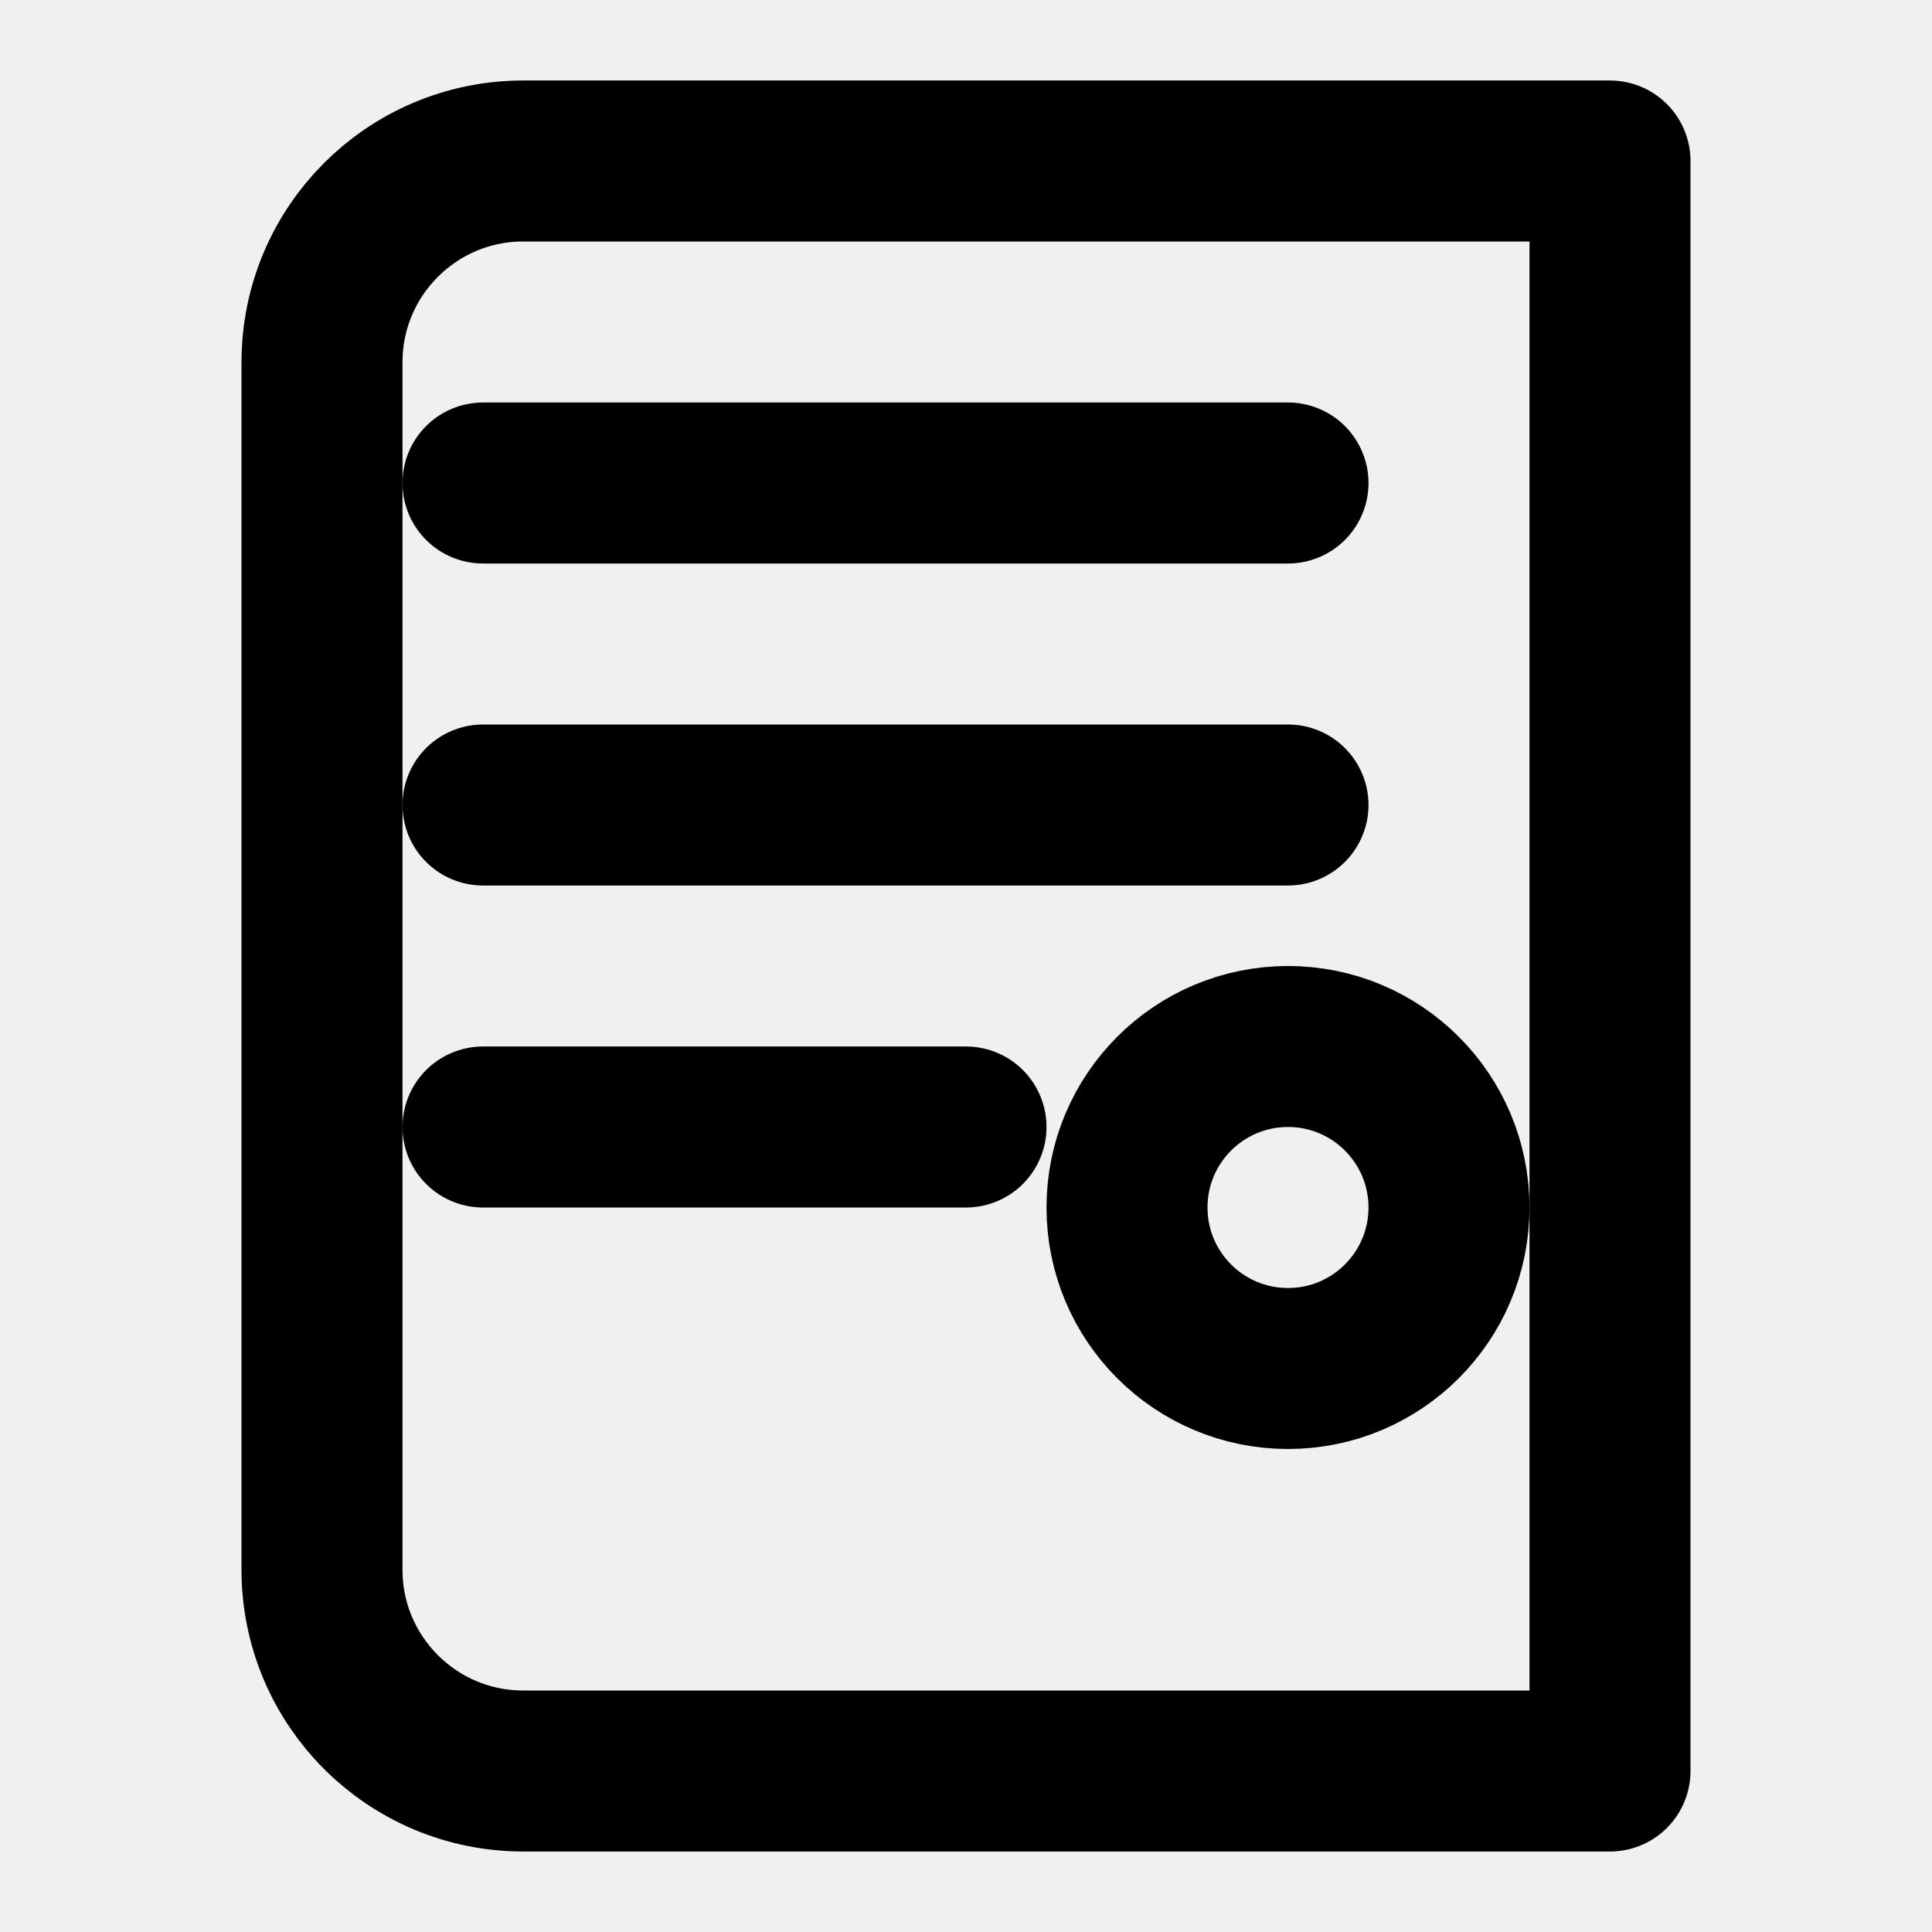
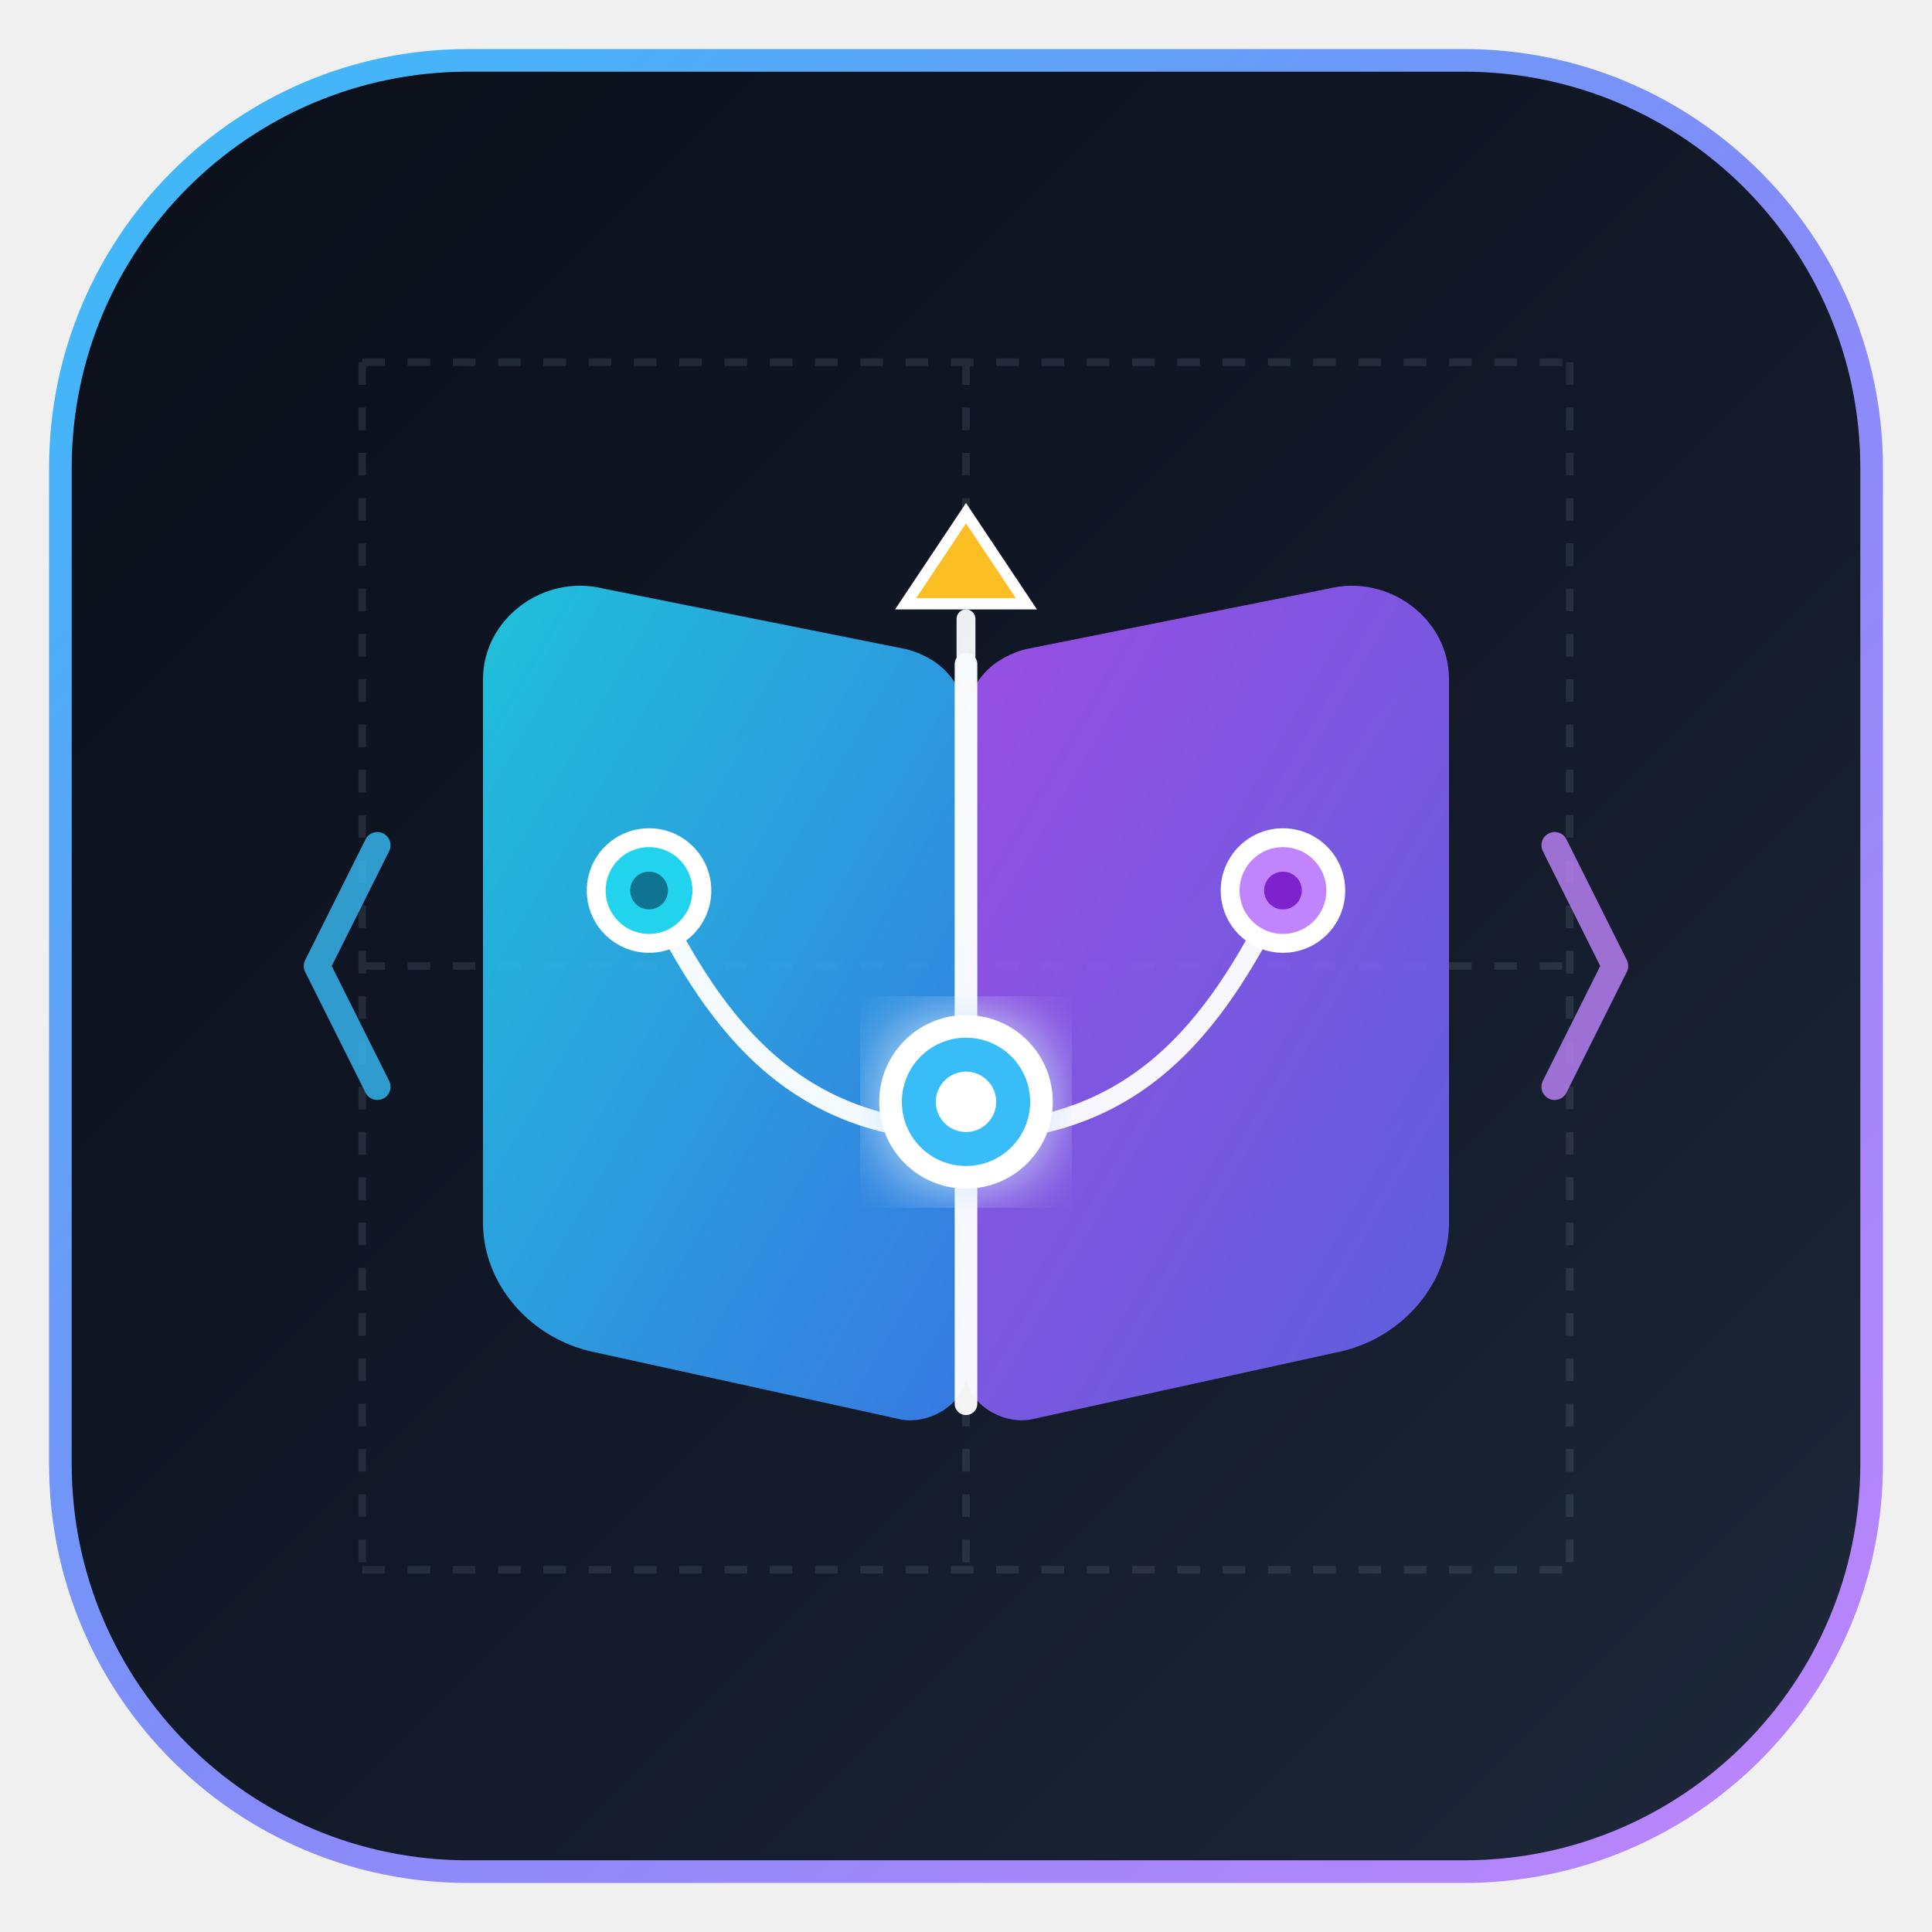
- <svg xmlns="http://www.w3.org/2000/svg" viewBox="0 0 24 24" width="24" height="24" fill="none" stroke="currentColor" stroke-width="2" stroke-linecap="round" stroke-linejoin="round">
-   <path d="M4 19.5v-15A2.5 2.5 0 0 1 6.5 2H20v20H6.5a2.5 2.5 0 0 1-2.5-2.5Z" />
-   <path d="M6 6h10" />
-   <path d="M6 10h10" />
-   <path d="M6 14h6" />
-   <circle cx="16" cy="15" r="2" />
+ <svg xmlns="http://www.w3.org/2000/svg" viewBox="0 0 256 256" width="256" height="256">
+   <defs>
+     <linearGradient id="bgGrad" x1="0%" y1="0%" x2="100%" y2="100%">
+       <stop offset="0%" stop-color="#0B0F19" />
+       <stop offset="50%" stop-color="#111827" />
+       <stop offset="100%" stop-color="#1E293B" />
+     </linearGradient>
+     <linearGradient id="borderGrad" x1="0%" y1="0%" x2="100%" y2="100%">
+       <stop offset="0%" stop-color="#38BDF8" />
+       <stop offset="50%" stop-color="#818CF8" />
+       <stop offset="100%" stop-color="#C084FC" />
+     </linearGradient>
+     <linearGradient id="cyanToBlue" x1="0%" y1="0%" x2="100%" y2="100%">
+       <stop offset="0%" stop-color="#22D3EE" />
+       <stop offset="100%" stop-color="#3B82F6" />
+     </linearGradient>
+     <linearGradient id="purpleToIndigo" x1="0%" y1="0%" x2="100%" y2="100%">
+       <stop offset="0%" stop-color="#A855F7" />
+       <stop offset="100%" stop-color="#6366F1" />
+     </linearGradient>
+     <filter id="glow" x="-20%" y="-20%" width="140%" height="140%">
+       <feGaussianBlur stdDeviation="4" result="blur" />
+       <feComposite in="SourceGraphic" in2="blur" operator="over" />
+     </filter>
+   </defs>
+   <rect x="8" y="8" width="240" height="240" rx="54" fill="url(#bgGrad)" stroke="url(#borderGrad)" stroke-width="3" />
+   <g opacity="0.15" stroke="#94A3B8" stroke-width="1" stroke-dasharray="3,3">
+     <line x1="48" y1="48" x2="208" y2="48" />
+     <line x1="48" y1="128" x2="208" y2="128" />
+     <line x1="48" y1="208" x2="208" y2="208" />
+     <line x1="48" y1="48" x2="48" y2="208" />
+     <line x1="128" y1="48" x2="128" y2="208" />
+     <line x1="208" y1="48" x2="208" y2="208" />
+   </g>
+   <path d="M 64,90 C 64,82 72,76 80,78 L 120,86 C 124,87 128,90 128,96 L 128,182 C 128,186 123,189 119,188 L 78,179 C 70,177 64,170 64,162 Z" fill="url(#cyanToBlue)" opacity="0.9" />
+   <path d="M 192,90 C 192,82 184,76 176,78 L 136,86 C 132,87 128,90 128,96 L 128,182 C 128,186 133,189 137,188 L 178,179 C 186,177 192,170 192,162 Z" fill="url(#purpleToIndigo)" opacity="0.9" />
+   <line x1="128" y1="88" x2="128" y2="186" stroke="#FFFFFF" stroke-width="3" stroke-linecap="round" opacity="0.95" />
+   <g stroke-linecap="round" stroke-linejoin="round">
+     <path d="M 128,150 C 104,150 94,134 86,118" fill="none" stroke="#FFFFFF" stroke-width="2.5" opacity="0.95" />
+     <path d="M 128,150 C 152,150 162,134 170,118" fill="none" stroke="#FFFFFF" stroke-width="2.5" opacity="0.95" />
+     <path d="M 128,124 L 128,82" fill="none" stroke="#F8FAFC" stroke-width="2.5" opacity="0.95" />
+   </g>
+   <circle cx="128" cy="146" r="10" fill="#38BDF8" stroke="#FFFFFF" stroke-width="3" filter="url(#glow)" />
+   <circle cx="128" cy="146" r="4" fill="#FFFFFF" />
+   <circle cx="86" cy="118" r="7" fill="#22D3EE" stroke="#FFFFFF" stroke-width="2.5" />
+   <circle cx="86" cy="118" r="2.5" fill="#0E7490" />
+   <circle cx="170" cy="118" r="7" fill="#C084FC" stroke="#FFFFFF" stroke-width="2.5" />
+   <circle cx="170" cy="118" r="2.5" fill="#7E22CE" />
+   <polygon points="128,68 136,80 120,80" fill="#FBBF24" stroke="#FFFFFF" stroke-width="1.5" />
+   <path d="M 50,112 L 42,128 L 50,144" fill="none" stroke="#38BDF8" stroke-width="3.5" stroke-linecap="round" stroke-linejoin="round" opacity="0.8" />
+   <path d="M 206,112 L 214,128 L 206,144" fill="none" stroke="#C084FC" stroke-width="3.5" stroke-linecap="round" stroke-linejoin="round" opacity="0.8" />
</svg>
